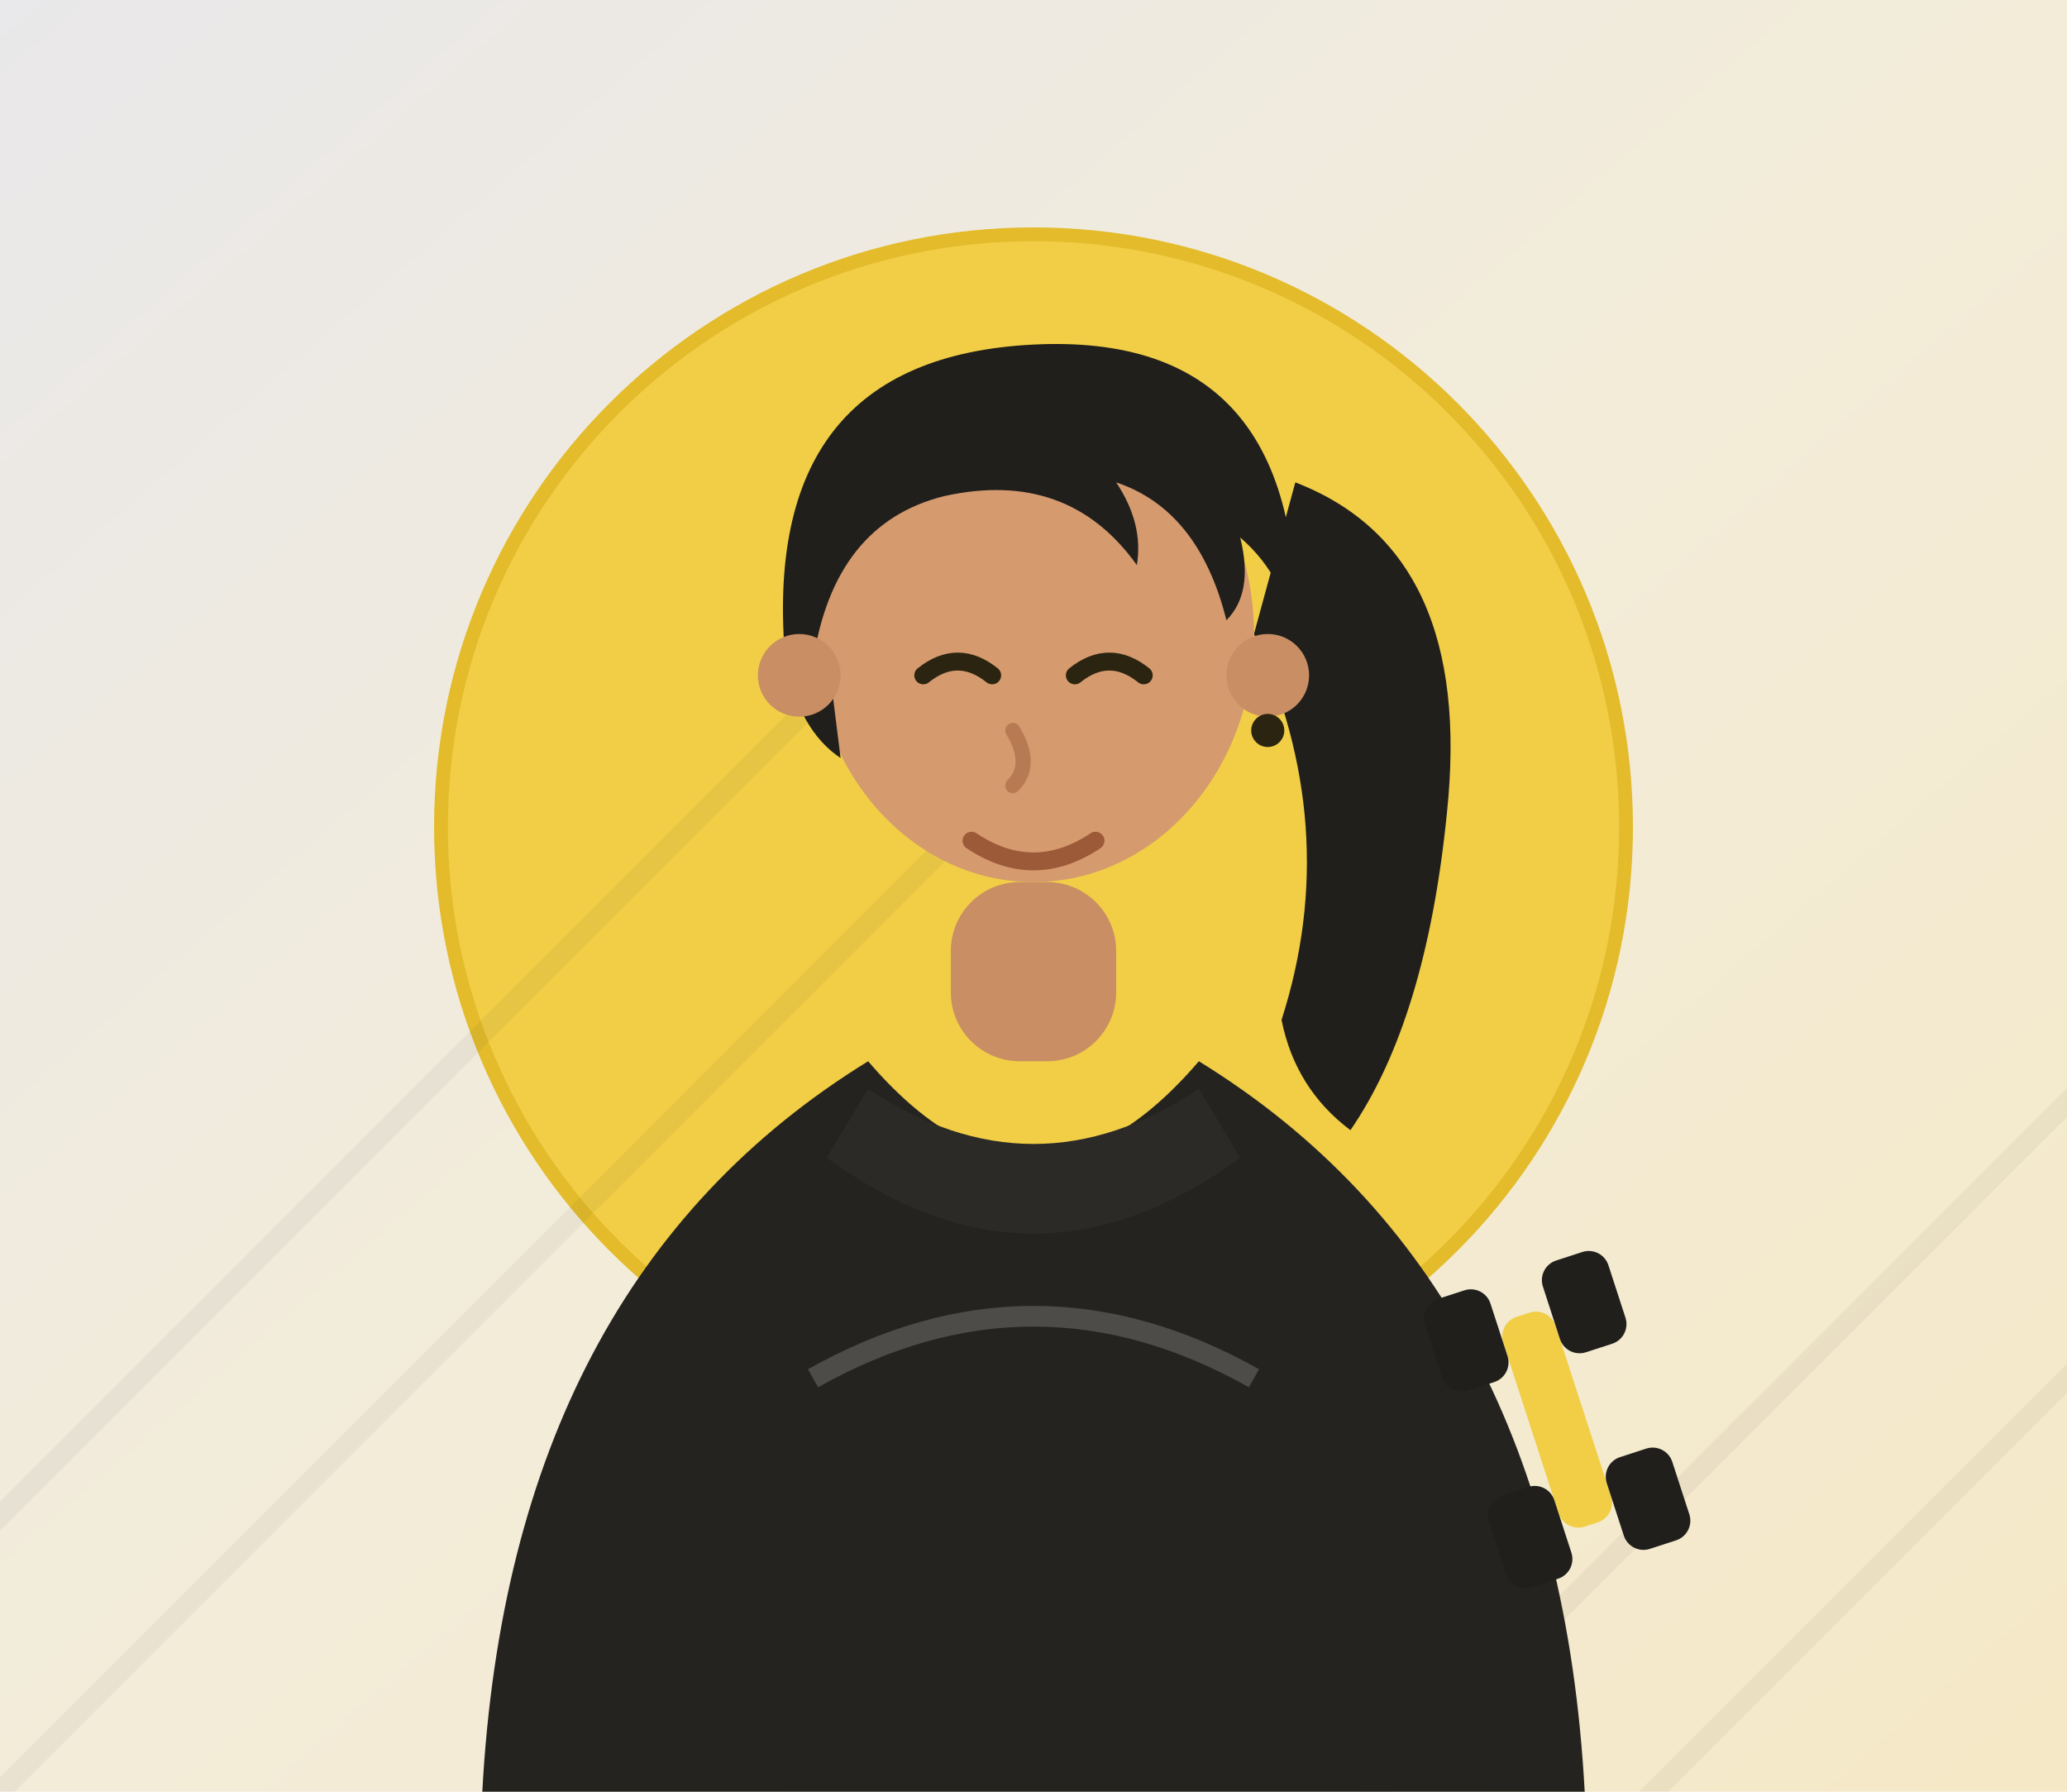
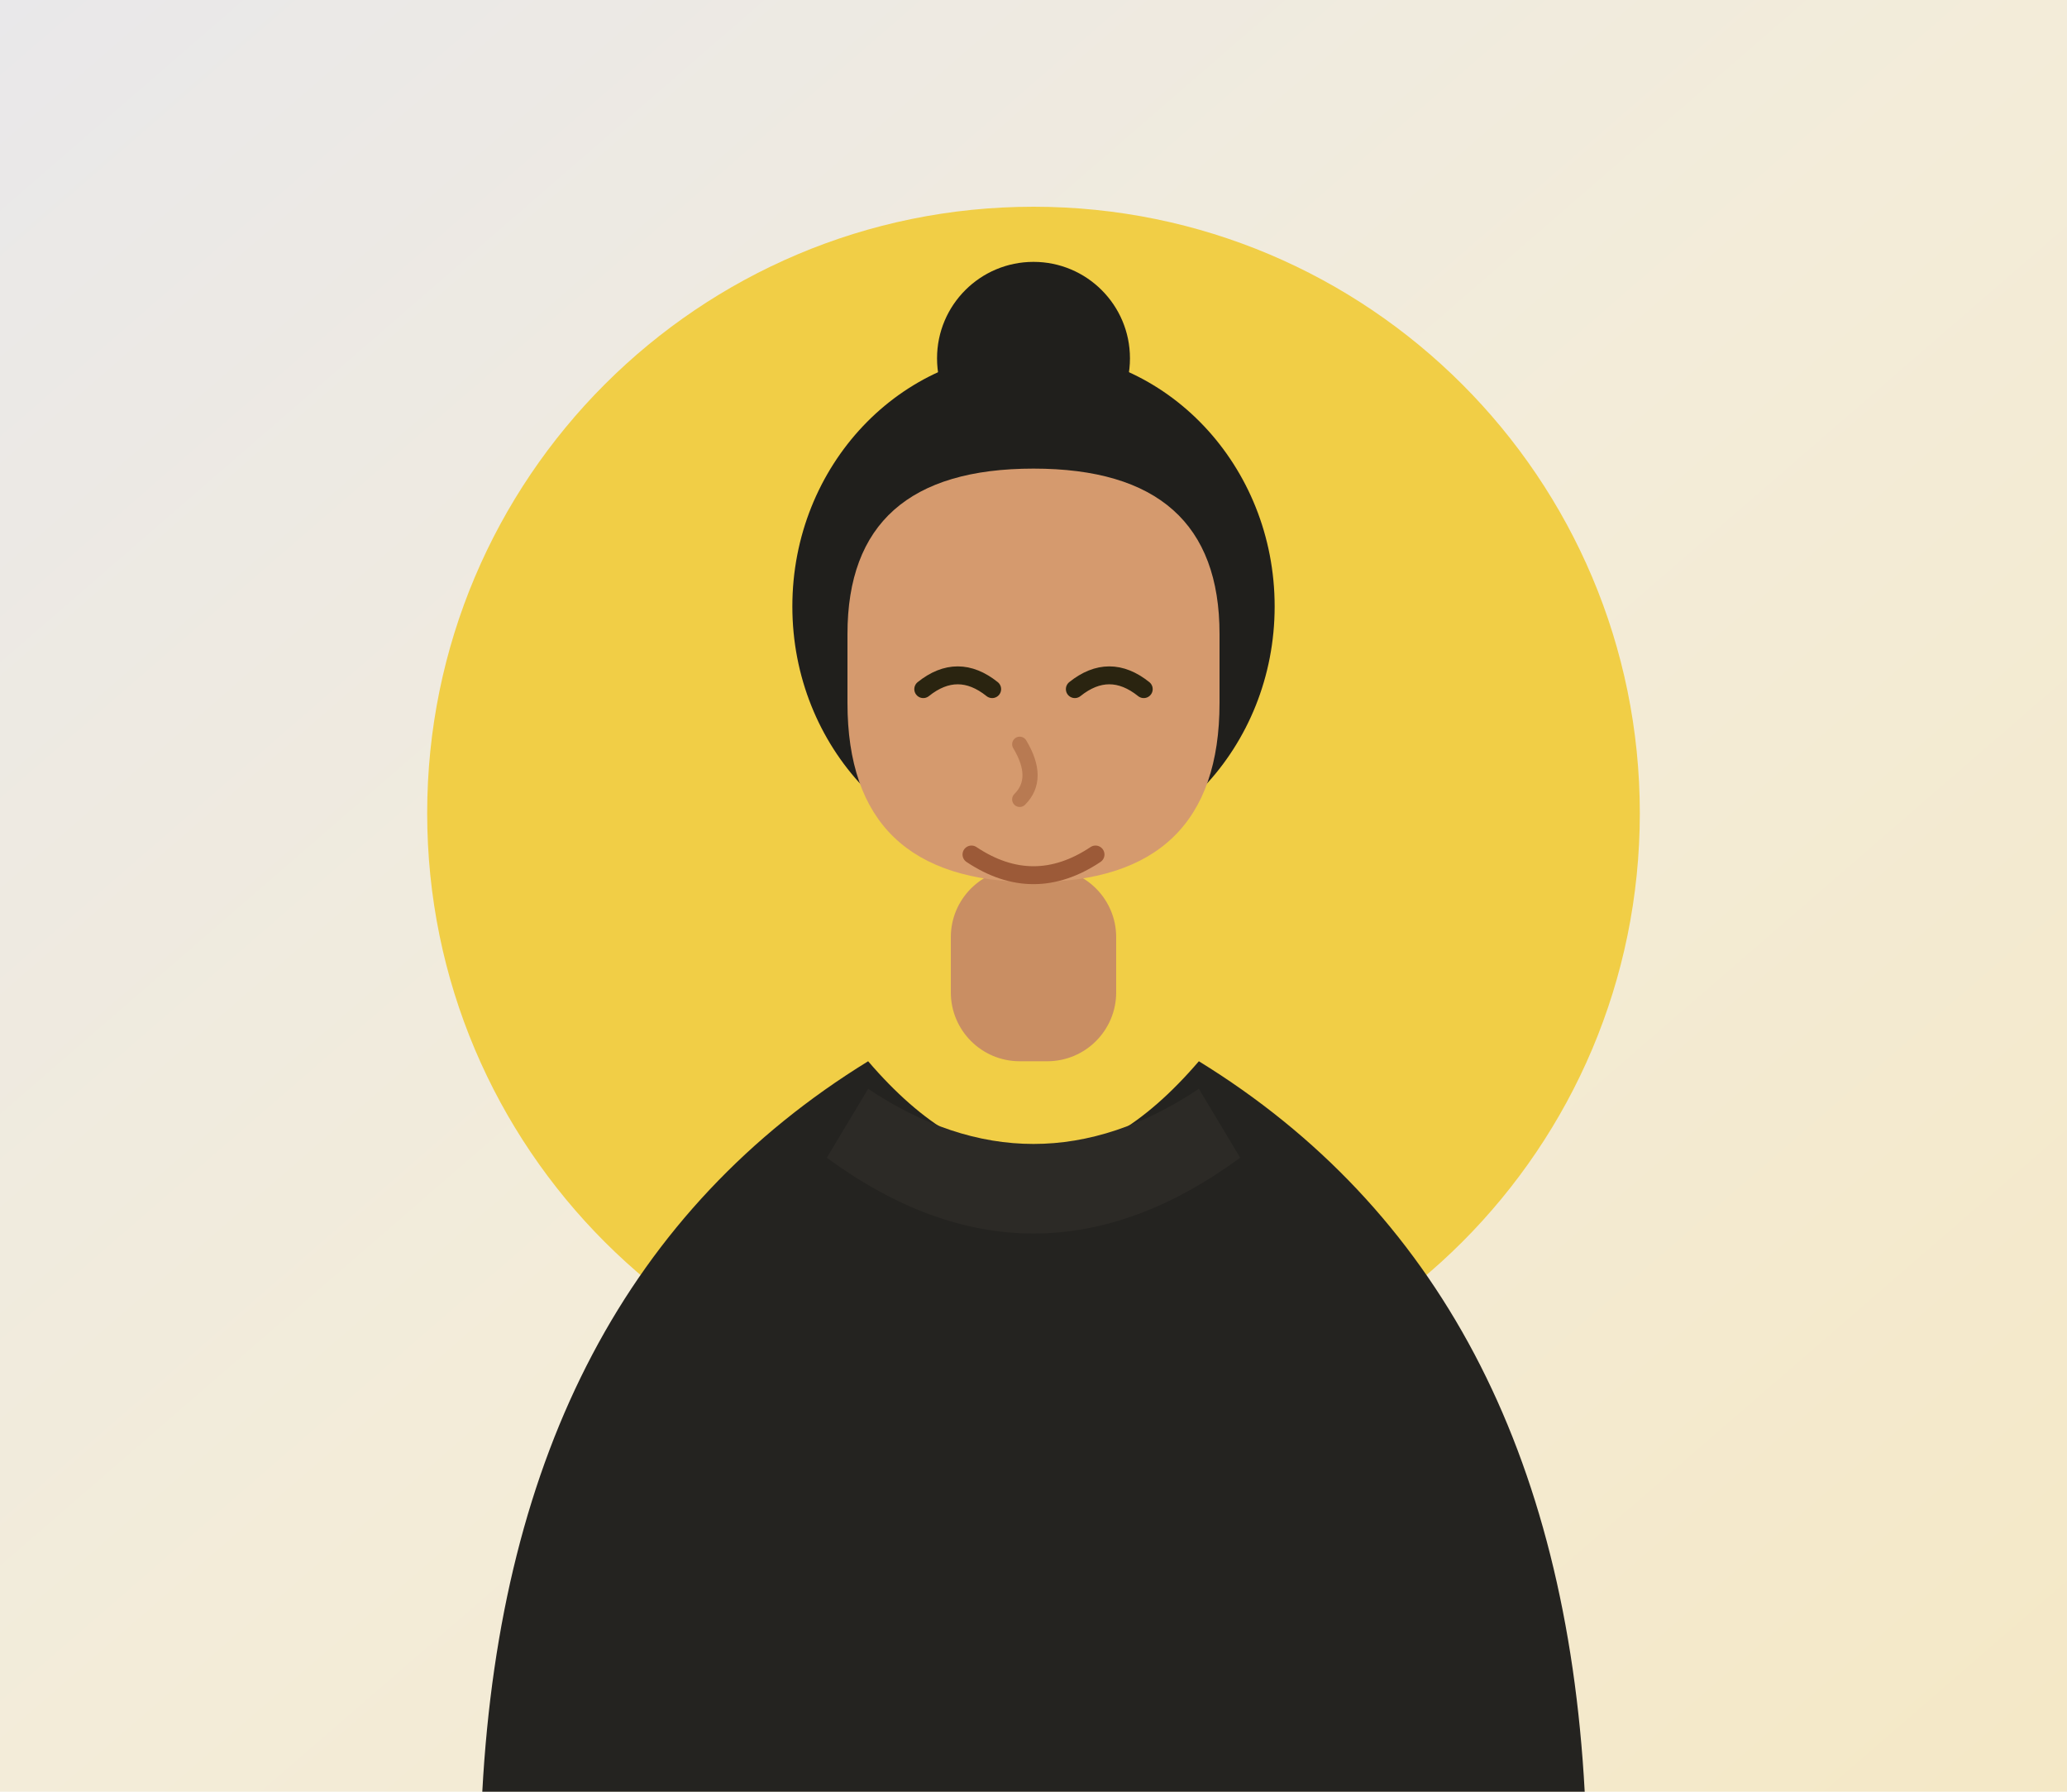
<svg xmlns="http://www.w3.org/2000/svg" viewBox="0 0 300 260" role="img" aria-label="Synthetic illustrated portrait of Jordan Rivera (fictional member)">
  <defs>
    <linearGradient id="bg" x1="0" y1="0" x2="1" y2="1">
      <stop offset="0" stop-color="#e9e8ea" />
      <stop offset="0.5" stop-color="#f3ecd9" />
      <stop offset="1" stop-color="#f4e8c6" />
    </linearGradient>
    <clipPath id="frame">
      <rect width="300" height="260" />
    </clipPath>
  </defs>
  <g clip-path="url(#frame)">
    <rect width="300" height="260" fill="url(#bg)" />
-     <circle cx="150" cy="120" r="86" fill="#f1ce46" />
-     <circle cx="150" cy="120" r="86" fill="none" stroke="#e3bb2b" stroke-width="2" />
-     <g stroke="#201f1c" stroke-opacity="0.05" stroke-width="3">
-       <line x1="-20" y1="240" x2="120" y2="100" />
-       <line x1="0" y1="260" x2="150" y2="110" />
-       <line x1="180" y1="280" x2="330" y2="130" />
-       <line x1="210" y1="290" x2="350" y2="150" />
-     </g>
-     <path d="M188 70 q26 10 22 48 q-3 30 -14 46 q-8 -6 -10 -16 q9 -28 -4 -56 z" fill="#201f1c" />
-     <rect x="138" y="128" width="24" height="26" rx="10" fill="#c98e63" />
-     <path d="M118 92 a32 36 0 1 0 64 0 a32 36 0 1 0 -64 0 z" fill="#d59a6e" />
-     <path d="M114 96 q-4 -44 36 -46 q40 -2 38 44 q-1 -10 -8 -16 q2 8 -2 12 q-4 -16 -16 -20 q4 6 3 12 q-10 -14 -28 -10 q-16 4 -19 24 z" fill="#201f1c" />
-     <path d="M114 96 q2 10 8 14 l-2 -16 z" fill="#201f1c" />
-     <circle cx="116" cy="98" r="6" fill="#c98e63" />
-     <circle cx="184" cy="98" r="6" fill="#c98e63" />
-     <circle cx="184" cy="106" r="2.4" fill="#2a2410" />
-     <path d="M134 98 q5 -4 10 0" stroke="#2a2410" stroke-width="2.6" fill="none" stroke-linecap="round" />
-     <path d="M156 98 q5 -4 10 0" stroke="#2a2410" stroke-width="2.6" fill="none" stroke-linecap="round" />
-     <path d="M147 106 q3 5 0 8" stroke="#b87a52" stroke-width="2.2" fill="none" stroke-linecap="round" />
-     <path d="M141 122 q9 6 18 0" stroke="#9c5a38" stroke-width="2.6" fill="none" stroke-linecap="round" />
+     <circle cx="150" cy="118" r="88" fill="#f1ce46" />
+     <rect x="138" y="126" width="24" height="28" rx="10" fill="#c98e63" />
+     <circle cx="150" cy="52" r="14" fill="#201f1c" />
+     <ellipse cx="150" cy="88" rx="35" ry="37" fill="#201f1c" />
+     <path d="M123 92 q0 -24 27 -24 q27 0 27 24 l0 10 q0 26 -27 26 q-27 0 -27 -26 z" fill="#d59a6e" />
+     <path d="M134 100 q5 -4 10 0" stroke="#2a2410" stroke-width="2.6" fill="none" stroke-linecap="round" />
+     <path d="M156 100 q5 -4 10 0" stroke="#2a2410" stroke-width="2.6" fill="none" stroke-linecap="round" />
+     <path d="M148 108 q3 5 0 8" stroke="#b87a52" stroke-width="2.2" fill="none" stroke-linecap="round" />
+     <path d="M141 124 q9 6 18 0" stroke="#9c5a38" stroke-width="2.6" fill="none" stroke-linecap="round" />
    <path d="M70 260 q4 -74 56 -106 q12 14 24 14 q12 0 24 -14 q52 32 56 106 z" fill="#242320" />
    <path d="M120 168 q30 22 60 0 l-6 -10 q-24 16 -48 0 z" fill="#2c2a26" />
-     <path d="M118 200 q32 -18 64 0" stroke="#f4f1ea" stroke-opacity="0.2" stroke-width="3" fill="none" />
-     <g transform="translate(226 206) rotate(-18)">
-       <rect x="-4" y="-16" width="8" height="32" rx="3" fill="#f1ce46" />
-       <rect x="-14" y="-22" width="10" height="14" rx="3" fill="#201f1c" />
-       <rect x="4" y="-22" width="10" height="14" rx="3" fill="#201f1c" />
-       <rect x="-14" y="8" width="10" height="14" rx="3" fill="#201f1c" />
-       <rect x="4" y="8" width="10" height="14" rx="3" fill="#201f1c" />
-     </g>
  </g>
</svg>
